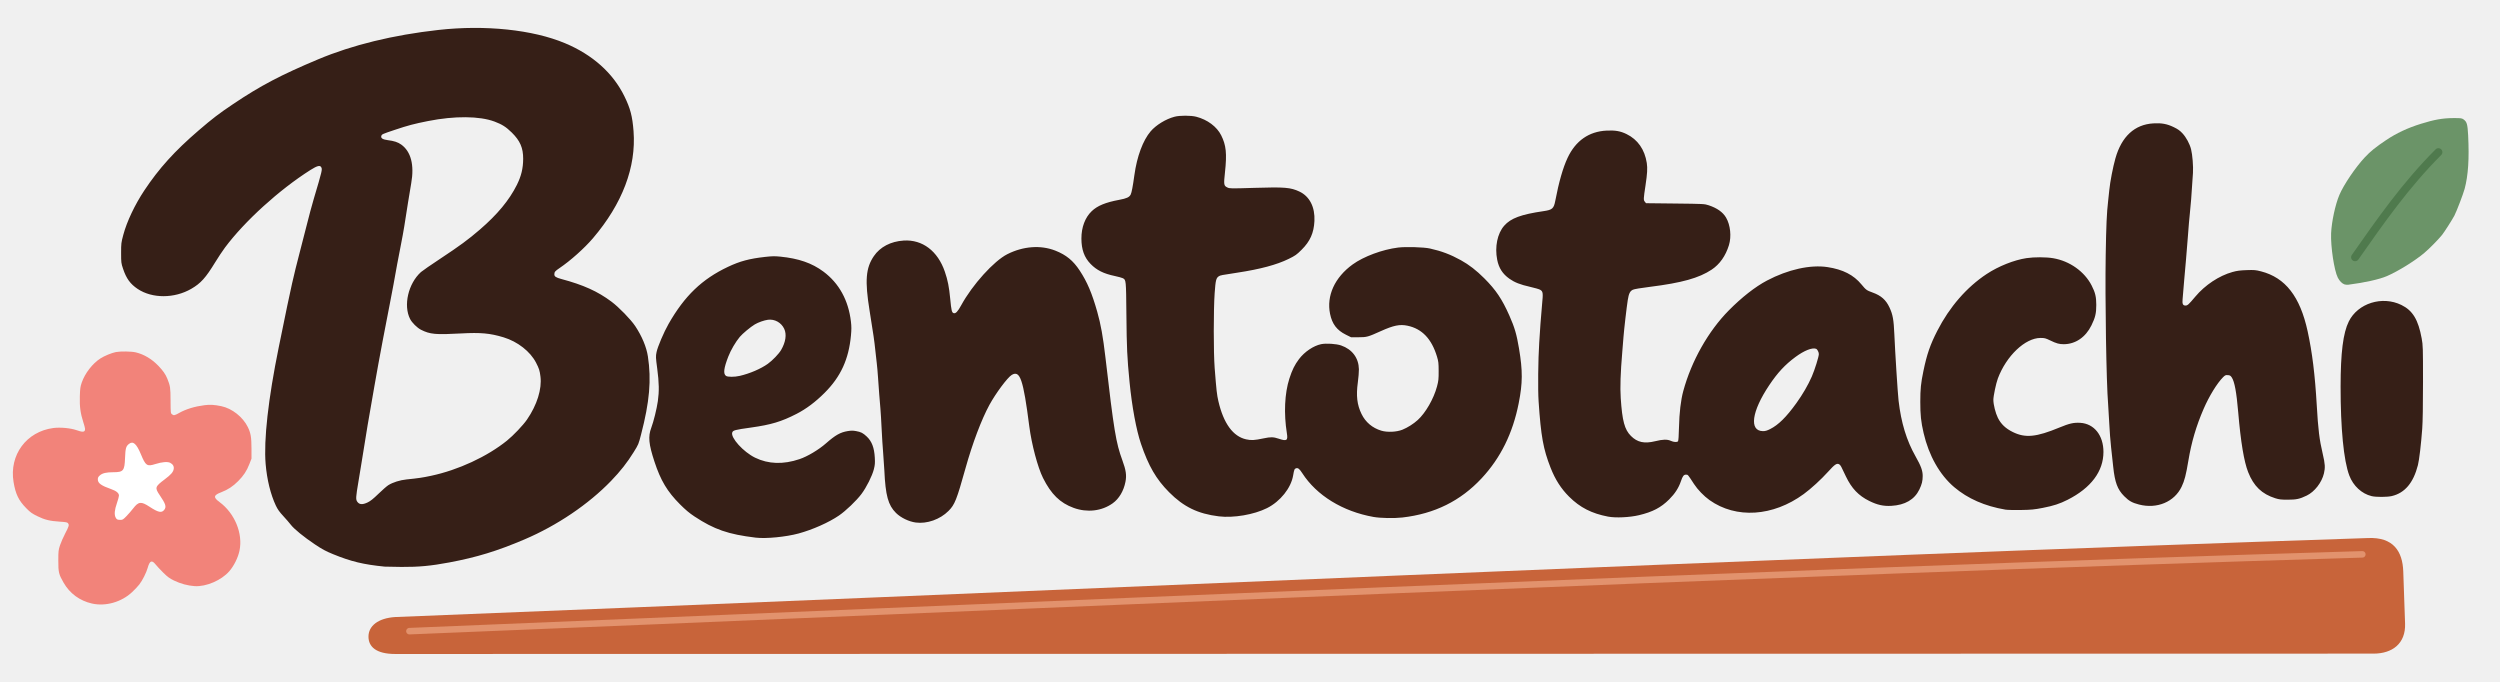
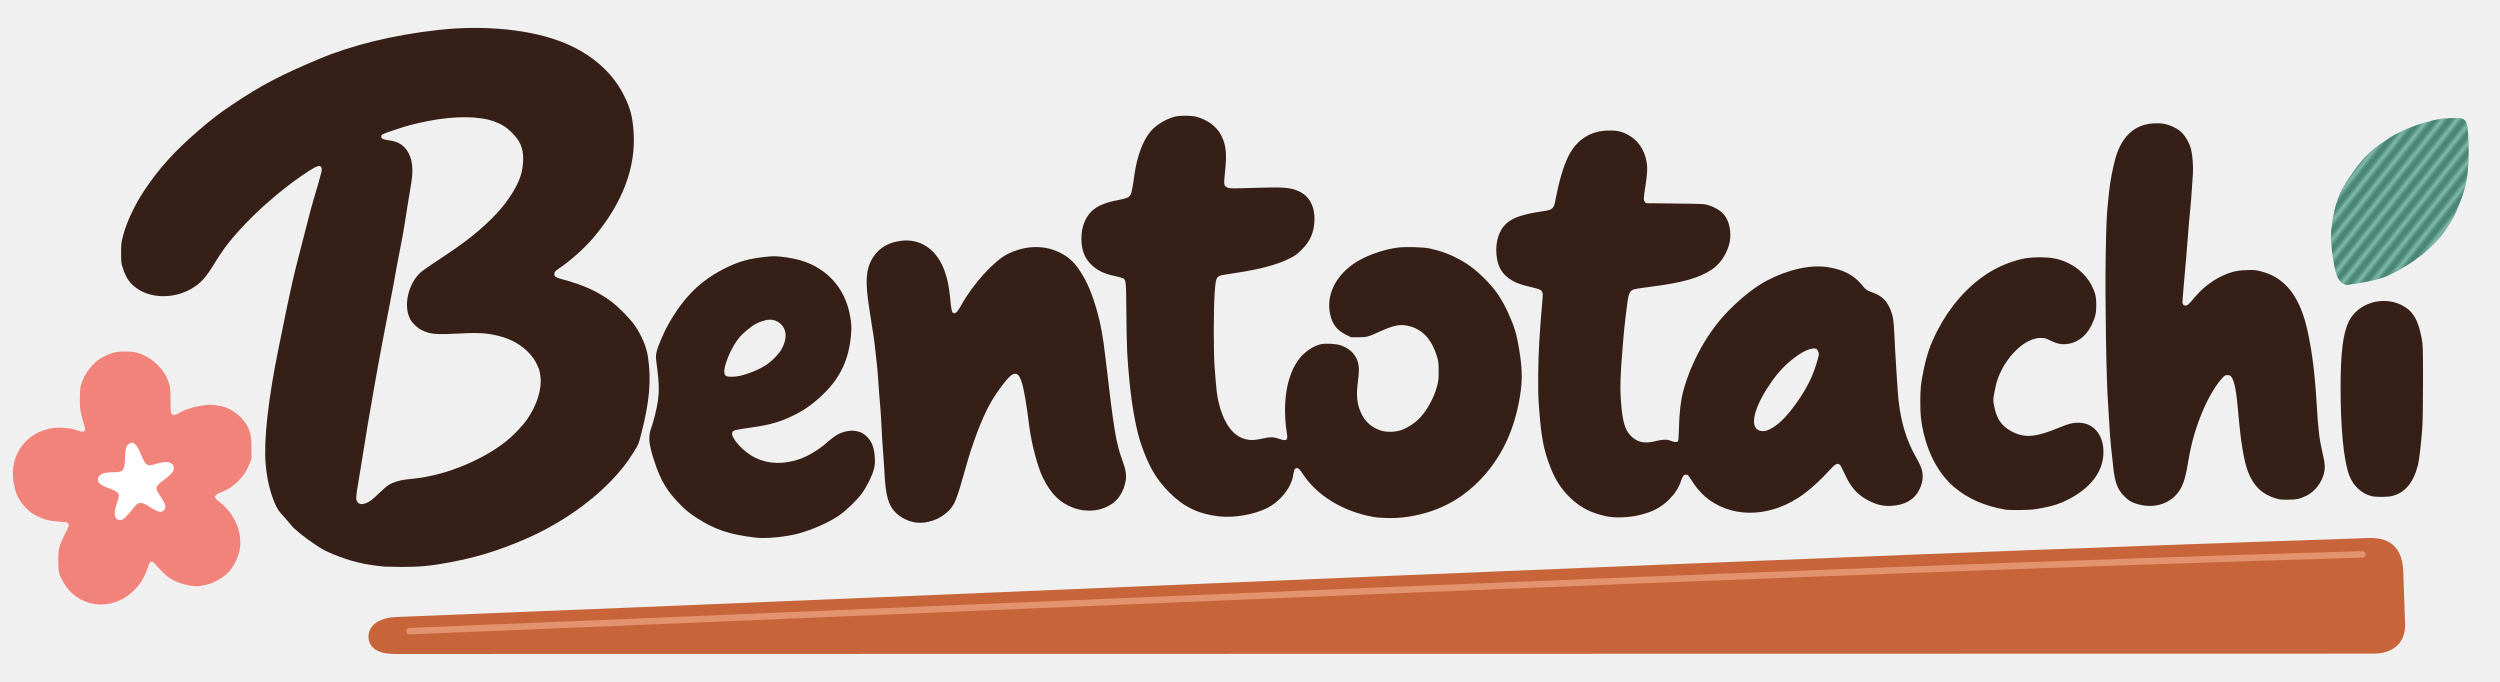
<svg xmlns="http://www.w3.org/2000/svg" viewBox="0 108 4140 1128" role="img" aria-label="Bentotachi">
  <g transform="scale(6)">
    <path d="M 109.1,188.3 C 279,181.6 496,171.7 653.6,166.5 C 660.6,166.2 663.1,170.2 663.3,175.7 L 663.8,190.1 C 664,195.7 660.2,198.4 655.1,198.4 L 109.1,198.5 C 103.8,198.5 101.7,196.5 101.7,193.7 C 101.7,190.8 104.3,188.6 109.1,188.3 Z" fill="#c8643a" />
    <path d="M 113,192.2 C 276,185.6 491,175.8 652,171" fill="none" stroke="#e69a76" stroke-width="1.8" stroke-linecap="round" opacity="0.85" />
  </g>
  <path d="m 637,1046.331 c -35.314,-3.523 -55.598,-8.421 -85.462,-20.634 -12.058,-4.931 -17.881,-8.069 -30,-16.169 -18.263,-12.206 -34.647,-25.566 -40.038,-32.648 -2.2,-2.89 -7.78,-9.333 -12.4,-14.317 -6.302,-6.799 -9.368,-11.111 -12.277,-17.267 -8.665,-18.337 -14.739,-43.053 -16.913,-68.824 -3.353,-39.742 4.288,-107.968 21.611,-192.972 13.461,-66.051 16.929,-82.661 22.12,-105.941 3.059,-13.718 8.465,-35.768 12.013,-49 3.548,-13.232 9.109,-34.859 12.358,-48.059 3.249,-13.2 8.446,-32.55 11.55,-43 14.103,-47.49 14.414,-48.807 12.403,-52.566 -1.986,-3.71 -6.773,-2.47 -18.042,4.671 -51.51,32.644 -108.938,84.811 -141.437,128.478 -3.964,5.326 -11.158,16.148 -15.989,24.05 -15.939,26.074 -24.014,35.044 -39.739,44.147 -27.968,16.189 -64.672,16.278 -88.738,0.216 -12.276,-8.193 -18.82,-17.225 -24.264,-33.488 -3.061,-9.145 -3.183,-10.138 -3.195,-26.008 -0.011,-15.829 0.136,-17.052 3.619,-30.075 5.894,-22.038 19.106,-49.938 34.876,-73.648 24.334,-36.588 50.326,-65.291 89.978,-99.366 22.956,-19.727 33.225,-27.574 57.029,-43.577 C 431.139,250.03 465.212,232.102 527,206.18 c 56.626,-23.757 123.997,-40.206 199,-48.586 77.515,-8.661 156.247,-0.428 209.577,21.915 45.807,19.191 79.547,49.344 98.457,87.991 9.873,20.177 13.238,33.043 15.123,57.825 4.521,59.435 -18.518,120.097 -67.343,177.316 -13.983,16.387 -37.275,37.185 -55.158,49.253 C 919.157,556.955 918,558.363 918,562.427 c 0,3.434 2.736,5.238 11.509,7.587 36.633,9.808 60.225,20.457 82.993,37.46 12.345,9.22 32.09,29.509 39.387,40.473 11.14,16.738 18.632,34.638 21.014,50.208 5.961,38.963 2.784,75.382 -11.284,129.346 -4.279,16.414 -4.2,16.226 -12.198,29.174 -10.575,17.12 -21.994,31.657 -37.413,47.627 -37.527,38.869 -89.4,73.927 -143.508,96.988 -44.912,19.142 -78.974,29.573 -124.5,38.128 -30.3,5.694 -50.661,7.607 -79,7.422 -13.475,-0.088 -26.075,-0.317 -28,-0.509 z M 608.757,940.039 c 4.638,-2.194 9.295,-5.903 18,-14.335 6.459,-6.256 13.753,-12.641 16.209,-14.188 7.546,-4.753 19.235,-8.443 30.343,-9.579 19.969,-2.042 26.376,-2.994 40.671,-6.042 44.962,-9.587 92.793,-31.768 125.608,-58.249 10.557,-8.52 26.6,-25.379 33.044,-34.727 16.689,-24.21 24.988,-50.743 22.361,-71.487 -1.256,-9.918 -2.236,-12.985 -7.268,-22.761 -9.576,-18.604 -30.527,-34.991 -53.75,-42.042 -22.412,-6.805 -37.997,-8.233 -70.407,-6.451 -42.259,2.323 -51.387,1.487 -66.368,-6.076 -6.4,-3.231 -14.906,-11.642 -18.095,-17.894 -11.459,-22.462 -3.058,-58.659 18.037,-77.717 2.163,-1.954 16.403,-11.793 31.645,-21.864 32.532,-21.496 46.708,-31.918 65.809,-48.383 29.056,-25.046 48.625,-48.655 61.263,-73.91 7.339,-14.667 10.451,-27.49 10.514,-43.333 0.072,-18.059 -5.087,-29.953 -18.869,-43.5 -9.379,-9.219 -16.087,-13.494 -28.467,-18.145 -24.774,-9.306 -66.103,-9.646 -110.132,-0.907 -23.144,4.594 -33.435,7.319 -55.134,14.601 -20.959,7.034 -21.411,7.238 -22.309,10.067 -1.158,3.65 2.306,5.916 10.64,6.962 10.554,1.324 16.731,3.343 22.27,7.281 16.193,11.512 21.993,33.922 16.602,64.141 -1.908,10.694 -8.287,50.288 -11.52,71.5 -0.88,5.775 -3.56,20.4 -5.956,32.5 -4.24,21.414 -7.112,36.819 -12.024,64.5 -1.318,7.425 -4.023,21.6 -6.012,31.5 -1.989,9.9 -4.688,23.85 -5.997,31 -1.309,7.15 -3.953,20.875 -5.874,30.5 -1.921,9.625 -5.108,26.725 -7.081,38 -1.974,11.275 -4.902,27.7 -6.509,36.5 -5.992,32.829 -16.742,96.848 -21.41,127.5 -0.796,5.225 -3.086,19.175 -5.09,31 -4.205,24.813 -4.468,28.875 -2.1,32.489 3.429,5.234 8.593,5.695 17.356,1.549 z M 1251.5,998.338 c -45.631,-5.505 -68.84,-13.535 -101.5,-35.117 -8.451,-5.585 -14.822,-10.93 -24.03,-20.16 -20.922,-20.973 -31.934,-39.382 -42.14,-70.445 -9.589,-29.184 -10.785,-41.734 -5.352,-56.137 3.849,-10.203 9.071,-31.331 10.915,-44.16 2.32,-16.139 2.045,-30.752 -1.009,-53.703 -2.52,-18.939 -2.574,-20.248 -1.139,-27.5 1.714,-8.657 12.127,-33.094 19.921,-46.749 26.554,-46.519 55.422,-74.217 98.564,-94.566 19.66,-9.274 35.296,-13.462 61.022,-16.345 11.67,-1.308 16.256,-1.397 25.317,-0.491 30.549,3.054 52.447,10.64 71.459,24.755 25.953,19.268 41.52,47.577 45.636,82.989 0.933,8.031 0.935,13.169 0,23.063 -3.693,39.294 -16.967,68.132 -43.62,94.772 -15.185,15.177 -30.366,26.556 -46.467,34.832 -24.978,12.838 -42.169,17.998 -75.429,22.642 -26.64,3.72 -29.782,4.544 -31.042,8.141 -3.022,8.631 18.408,32.277 37.848,41.76 21.947,10.707 46.568,11.515 73.543,2.413 13.263,-4.475 31.761,-15.524 44,-26.283 15.365,-13.506 23.671,-18.182 35.825,-20.168 5.709,-0.933 8.776,-0.93 13.902,0.015 8.171,1.506 11.267,3.085 17.53,8.943 8.491,7.942 12.504,18.447 13.431,35.163 0.484,8.728 0.224,11.934 -1.544,19 -2.752,11.002 -12.283,30.023 -20.589,41.088 -8.291,11.045 -25.797,27.806 -37.157,35.575 -16.882,11.545 -43.644,23.455 -66.898,29.772 -21.076,5.726 -54.125,8.939 -71,6.903 z M 1225,730.461 c 16.781,-3.898 34.809,-11.638 46.5,-19.964 7.612,-5.421 18.314,-16.55 22,-22.877 7.64,-13.114 9.498,-25.796 5.147,-35.12 -4.823,-10.336 -15.87,-16.471 -26.951,-14.968 -6.396,0.868 -15.981,4.262 -21.816,7.726 -6.854,4.069 -20.259,15.222 -24.768,20.609 -6.897,8.237 -14.825,21.787 -18.998,32.468 -7.571,19.378 -8.694,28.746 -3.852,32.137 2.856,2 14.102,1.995 22.738,-0.011 z m 291.5,242.842 c -11.45,-1.519 -24.835,-8.005 -32.778,-15.885 C 1470.755,944.553 1466.38,928.545 1464.478,887 c -0.34,-7.425 -1.246,-20.7 -2.013,-29.5 -0.767,-8.8 -1.877,-26.35 -2.466,-39 -0.589,-12.65 -1.493,-27.725 -2.01,-33.5 -1.263,-14.114 -2.727,-33.222 -3.986,-52 -0.571,-8.525 -1.477,-18.875 -2.013,-23 -0.536,-4.125 -1.664,-14.154 -2.506,-22.287 -1.621,-15.648 -2.943,-24.772 -9.525,-65.713 -7.914,-49.23 -6.26,-70.14 7.102,-89.791 10.392,-15.283 28.022,-24.499 49.438,-25.843 31.055,-1.949 56.419,17.25 68.184,51.611 4.836,14.125 7.024,25.193 8.897,45.023 1.813,19.182 2.635,22.617 5.646,23.572 3.339,1.06 6.814,-2.569 12.581,-13.135 18.491,-33.884 54.057,-73.264 76.317,-84.501 26.378,-13.316 55.287,-15.452 79.578,-5.881 17.89,7.049 29.459,16.516 40.261,32.944 12.477,18.976 20.288,37.325 29.066,68.276 5.865,20.682 9.599,41.438 13.489,74.974 14.123,121.765 17.461,142.045 28.175,171.16 5.966,16.214 7.183,24.742 5.063,35.503 -2.999,15.222 -10.632,28.043 -21.174,35.566 -18.155,12.955 -42.209,15.747 -64.761,7.516 -22.384,-8.169 -37.164,-22.628 -50.593,-49.494 -8.742,-17.489 -18.907,-55.731 -22.727,-85.5 -10.015,-78.053 -15.317,-93.507 -29.181,-85.053 -6.934,4.228 -26.412,30.407 -36.794,49.454 -13.185,24.189 -28.137,63.798 -39.672,105.1 -14.598,52.267 -17.786,60.273 -28.113,70.6 -14.069,14.069 -35.566,21.68 -54.24,19.203 z m 758,-9.246 c -50.967,-9.073 -94.156,-35.601 -117.889,-72.409 -4.516,-7.003 -6.954,-9.029 -9.96,-8.274 -2.983,0.749 -3.554,2.058 -5.202,11.922 -3.48,20.834 -21.262,43.086 -43.259,54.133 -21.525,10.81 -55.481,16.617 -79.796,13.647 -34.687,-4.238 -58.192,-15.651 -82.394,-40.009 -21.325,-21.463 -34.041,-43.345 -46.526,-80.065 -7.806,-22.959 -14.999,-61.845 -18.958,-102.5 -3.997,-41.041 -4.671,-55.532 -5.207,-111.987 -0.545,-57.434 -0.505,-57.037 -6.075,-59.867 -1.503,-0.764 -7.458,-2.385 -13.233,-3.602 -18.473,-3.893 -29.857,-9.579 -39.996,-19.978 -10.429,-10.696 -15.158,-23.791 -15.192,-42.065 -0.034,-18.602 6.082,-34.826 17.085,-45.322 9.421,-8.986 22.839,-14.521 45.391,-18.724 12.487,-2.327 16.806,-4.305 19.103,-8.746 1.583,-3.061 3.566,-13.45 6.148,-32.208 4.25,-30.88 14.161,-57.57 26.925,-72.511 8.954,-10.481 25.054,-20.326 39.535,-24.175 8.656,-2.301 27.082,-2.297 36,0.008 18.485,4.777 34.054,16.377 41.286,30.762 8.22,16.349 9.647,30.265 6.277,61.183 -2.238,20.528 -1.964,22.298 3.895,25.161 3.836,1.875 5.111,1.893 44.995,0.667 49.977,-1.536 59.698,-0.742 74.269,6.07 16.978,7.937 26.104,25.782 24.974,48.833 -0.972,19.806 -7.144,33.626 -21.276,47.64 -8.328,8.258 -10.409,9.725 -21.569,15.201 -19.495,9.567 -47.042,16.953 -84.351,22.617 -27.204,4.13 -28.651,4.41 -31.115,6.025 -4.502,2.95 -5.383,6.5 -6.901,27.789 -1.972,27.656 -1.965,98.891 0.011,124.228 2.935,37.634 3.669,44.166 6.181,55 8.496,36.643 24.216,58.225 45.927,63.055 8.412,1.872 13.754,1.573 28.832,-1.61 11.976,-2.528 16.255,-2.434 25.159,0.555 13.336,4.477 15.427,3.098 13.492,-8.9 -5.268,-32.668 -3.749,-66.25 4.099,-90.6 4.65,-14.426 8.749,-22.734 15.937,-32.298 9.062,-12.059 23.935,-22.114 36.615,-24.755 8.34,-1.736 25.145,-0.665 33.151,2.113 18.369,6.375 29.114,20.766 29.445,39.44 0.078,4.4 -0.7,14.075 -1.728,21.5 -3.091,22.314 -1.341,37.338 6.136,52.663 6.552,13.431 17.925,23.036 32.548,27.488 10.008,3.048 25.465,2.344 35.211,-1.604 8.455,-3.424 18.157,-9.564 25.235,-15.969 13.048,-11.807 26.585,-35.363 31.939,-55.579 2.468,-9.317 2.776,-12.19 2.734,-25.5 -0.042,-13.372 -0.342,-15.977 -2.767,-24 -8.88,-29.375 -24.784,-46.053 -48.735,-51.105 -12.793,-2.698 -23.105,-0.607 -44.406,9.007 -21.23,9.581 -23.1,10.091 -37.075,10.095 l -12.075,0.003 -8.5,-4.212 c -15.029,-7.447 -22.817,-17.675 -26.268,-34.496 -6.161,-30.035 7.706,-60.383 37.419,-81.889 18.243,-13.204 49.394,-24.767 75.324,-27.959 12.68,-1.561 42.448,-0.681 52.535,1.554 19.236,4.261 34.339,9.969 51.427,19.436 13.544,7.503 25.57,16.819 38.75,30.015 19.198,19.224 29.328,34.281 41.47,61.644 8.693,19.59 12.044,31.013 15.96,54.408 6.231,37.22 6.12,57.255 -0.498,90.771 -9.828,49.766 -29.901,90.412 -61.349,124.229 -34.893,37.522 -78.012,58.868 -131.225,64.965 -13.706,1.57 -36.388,1.14 -47.895,-0.908 z m 388.5,-0.537 c -27.18,-5.174 -46.54,-15.072 -64.556,-33.005 -13.327,-13.266 -23.032,-28.443 -30.702,-48.015 -12.153,-31.01 -15.922,-51.927 -19.823,-109.992 -1.305,-19.43 -0.782,-69.135 1.016,-96.508 0.56,-8.525 1.484,-22.7 2.054,-31.5 0.57,-8.8 1.788,-23.551 2.706,-32.78 1.86,-18.685 1.532,-21.1 -3.247,-23.891 -1.673,-0.977 -9.199,-3.16 -16.725,-4.851 -16.305,-3.664 -25.697,-7.357 -34.265,-13.471 -11.189,-7.984 -17.388,-17.626 -20.089,-31.243 -4.258,-21.471 0.293,-43.647 11.594,-56.485 10.948,-12.438 27.925,-18.717 65.305,-24.153 14.419,-2.097 16.834,-4.256 19.312,-17.264 5.87,-30.816 12.692,-54.613 20.324,-70.901 13.302,-28.385 35.321,-43.769 64.676,-45.189 14.261,-0.69 22.748,0.786 32.919,5.723 18.557,9.009 30.167,25.598 33.596,48.005 1.314,8.586 0.789,17.703 -2.13,37 -3.418,22.593 -3.485,24.143 -1.171,27 l 2.025,2.5 48.34,0.544 c 47.143,0.53 48.513,0.601 55.34,2.864 14.023,4.648 23.566,11.409 28.863,20.449 7.181,12.255 9.161,31.271 4.752,45.644 -5.429,17.698 -15.257,31.641 -28.527,40.47 -20.998,13.971 -49.465,21.921 -102.088,28.507 -15.751,1.971 -26.285,3.757 -28.472,4.826 -4.806,2.349 -6.706,6.213 -8.47,17.225 -1.799,11.233 -6.161,48.913 -7.059,60.972 -0.348,4.675 -1.261,15.925 -2.029,25 -2.946,34.808 -3.722,58.254 -2.527,76.306 2.504,37.833 6.349,52.08 16.904,62.635 10.625,10.625 22.208,13.118 40.29,8.673 12.735,-3.13 19.773,-3.293 25.723,-0.593 5,2.269 10.401,2.574 11.976,0.677 0.663,-0.8 1.266,-9.574 1.561,-22.75 0.547,-24.421 3.015,-45.355 7.126,-60.449 13.584,-49.876 41.441,-99.174 75.478,-133.571 21.463,-21.69 43.676,-39.063 63,-49.274 34.893,-18.436 72.054,-26.689 100.5,-22.318 25.4,3.903 43.023,12.904 56.02,28.613 7.584,9.167 8.647,9.941 18.494,13.467 14.039,5.028 22.06,12.105 27.925,24.639 5.543,11.845 7.067,20.286 8.118,44.943 1.238,29.049 5.624,97.879 6.977,109.5 4.275,36.71 13.134,65.781 28.113,92.257 9.116,16.112 11.863,23.68 11.828,32.582 -0.033,8.187 -1.395,13.718 -5.472,22.208 -8.03,16.724 -23.778,25.913 -46.519,27.145 -13.076,0.708 -23.198,-1.543 -36.485,-8.114 -17.811,-8.809 -29.183,-20.738 -38.681,-40.577 -3.292,-6.875 -6.71,-13.994 -7.596,-15.819 -0.886,-1.825 -2.45,-3.768 -3.476,-4.317 -4.048,-2.167 -7.265,-0.014 -18.37,12.291 -11.641,12.9 -28.197,28.062 -40.377,36.979 -50.96,37.309 -111.982,41.235 -156,10.038 -9.285,-6.58 -19.724,-17.396 -25.745,-26.672 -10.176,-15.678 -10.026,-15.5 -13.09,-15.5 -3.861,0 -5.639,2.256 -8.544,10.841 -3.775,11.158 -9.907,20.648 -19.526,30.218 -13.59,13.521 -27.325,20.7 -49.872,26.07 -15.598,3.714 -38.621,4.789 -51.222,2.39 z m 268.303,-144.952 c 13.79,-6.946 26.806,-19.817 43.55,-43.067 10.369,-14.398 19.332,-29.845 25.531,-44 4.724,-10.788 11.616,-32.823 11.616,-37.141 0,-3.183 -2.476,-7.944 -4.545,-8.738 -6.372,-2.445 -19.665,2.822 -34.175,13.541 -17.295,12.776 -29.525,25.925 -43.425,46.688 -29.222,43.649 -33.615,75.934 -10.355,76.106 3.753,0.028 6.696,-0.817 11.803,-3.389 z M 3321,951.949 c -34.247,-5.845 -62.432,-18.218 -84.854,-37.251 -23.995,-20.369 -42.029,-52.262 -50.658,-89.592 -4.318,-18.68 -5.49,-29.762 -5.48,-51.817 0.01,-21.165 0.982,-30.773 5.141,-50.789 5.812,-27.97 11.242,-43.688 23.078,-66.791 20.222,-39.473 48.633,-72.13 81.772,-93.995 19.499,-12.865 45.286,-23.148 65.811,-26.241 12.772,-1.925 32.515,-1.867 44.263,0.13 27.39,4.657 51.851,22.041 63.753,45.309 5.936,11.605 7.617,18.687 7.617,32.089 -7e-4,13.904 -1.648,20.839 -8.039,33.853 -9.652,19.652 -26.6,31.159 -45.864,31.142 -7.672,-0.007 -11.976,-1.209 -22.54,-6.296 -7.664,-3.69 -9.238,-4.089 -16,-4.059 -25.394,0.114 -56.452,29.633 -70.531,67.039 -3.01,7.998 -7.474,29.221 -7.456,35.446 0.024,7.914 3.588,22.133 7.492,29.885 5.224,10.374 12.84,17.597 24.706,23.432 20.758,10.207 38.784,8.461 77.289,-7.488 16.296,-6.75 23.521,-8.383 34.32,-7.758 23.077,1.336 38.522,20.719 38.49,48.304 -0.037,32.091 -20.565,59.477 -59.31,79.123 -13.065,6.625 -23.402,9.998 -41.195,13.444 -14.249,2.759 -18.828,3.2 -36.305,3.49 -11,0.183 -22.475,-0.09 -25.5,-0.607 z m 221.146,-8.465 c -11.384,-2.941 -16.58,-5.876 -24.542,-13.863 -11.029,-11.063 -15.402,-22.77 -18.118,-48.507 -0.848,-8.038 -2.445,-22.715 -3.549,-32.614 -1.104,-9.899 -2.442,-27.449 -2.975,-39 -0.533,-11.551 -1.403,-26.176 -1.933,-32.501 -2.95,-35.161 -5.186,-173.448 -3.985,-246.5 0.806,-49.014 1.752,-70.334 3.951,-89 0.518,-4.4 1.43,-12.95 2.026,-19 1.337,-13.586 6.024,-37.833 10.089,-52.203 10.28,-36.338 31.796,-56.178 62.891,-57.99 13.614,-0.794 22.644,0.867 33.592,6.175 7.093,3.439 10.323,5.739 14.693,10.459 6.099,6.588 11.85,17.268 14.127,26.237 2.293,9.031 3.829,28.376 3.123,39.316 -2.468,38.212 -3.791,55.536 -5.043,66.006 -0.789,6.6 -2.335,24.641 -3.435,40.091 -1.1,15.45 -2.453,32.1 -3.006,37 -0.553,4.9 -1.921,20.384 -3.039,34.409 -1.118,14.025 -2.308,28.24 -2.643,31.589 -0.766,7.645 0.501,10.411 4.768,10.411 3.439,0 5.292,-1.678 16.221,-14.696 16.221,-19.32 39.379,-34.671 61.643,-40.862 7.472,-2.077 12.489,-2.743 23.5,-3.118 12.651,-0.431 14.945,-0.233 23.804,2.055 40.28,10.403 64.565,41.615 77.12,99.12 7.559,34.617 12.187,72.048 15.088,122 2.411,41.522 4.36,57.4 9.985,81.345 3.855,16.41 4.226,22.465 1.967,32.052 -3.558,15.093 -15.491,30.478 -28.519,36.769 -11.672,5.636 -17.117,6.818 -31.444,6.827 -10.865,0.006 -14.227,-0.378 -20.475,-2.339 -22.337,-7.014 -35.92,-20.054 -45.07,-43.266 -6.898,-17.501 -12.279,-49.843 -16.452,-98.887 -2.874,-33.78 -6.09,-51.111 -10.777,-58.088 -1.9,-2.828 -2.999,-3.464 -6.423,-3.715 -3.623,-0.266 -4.586,0.152 -7.829,3.395 -10.004,10.004 -23.026,31.189 -32.275,52.506 -12.223,28.173 -20.172,55.154 -25.254,85.731 -3.955,23.791 -6.367,33.108 -11.179,43.172 -12.042,25.188 -40.793,37.192 -70.621,29.485 z m 385.202,-13.905 c -16.402,-3.978 -30.456,-17.001 -36.94,-34.229 -9.245,-24.562 -14.448,-77.867 -14.382,-147.351 0.053,-56.035 4.149,-88.537 13.561,-107.602 14.944,-30.272 55.373,-42.954 87.174,-27.345 18.701,9.179 27.891,24.361 33.55,55.423 2.096,11.505 2.19,14.612 2.19,72.024 0,39.401 -0.444,66.008 -1.294,77.5 -1.91,25.831 -4.988,51.828 -7.128,60.194 -7.529,29.439 -21.674,46.197 -43.297,51.295 -7.615,1.795 -26.198,1.846 -33.434,0.091 z" fill="#361f17" />
  <circle cx="216" cy="900" r="78" fill="#ffffff" />
  <path d="m 152.5,1107.503 c -20.402,-4.551 -36.98,-16.725 -47.267,-34.707 -7.935,-13.872 -8.689,-17.028 -8.669,-36.295 0.016,-15.896 0.199,-17.552 2.814,-25.5 1.538,-4.675 5.457,-13.6 8.709,-19.833 6.261,-12.001 6.72,-13.681 4.547,-16.652 -1.138,-1.556 -3.344,-1.992 -13.25,-2.617 C 82.541,970.834 74.252,968.832 62.046,962.879 53.015,958.473 50.351,956.568 43.5,949.617 30.852,936.784 25.77,926.28 22.441,906.085 c -7.346,-44.559 21.202,-83.341 65.711,-89.267 11.562,-1.539 28.66,0.055 38.881,3.626 8.117,2.836 10.983,3.14 12.768,1.356 1.793,-1.793 1.498,-4.164 -1.805,-14.473 -4.819,-15.045 -6.252,-25.664 -5.78,-42.827 0.361,-13.11 0.76,-16.008 3.165,-23 5.267,-15.312 17.873,-31.603 30.868,-39.892 6.918,-4.413 18.765,-9.282 25.853,-10.627 7.641,-1.449 25.496,-1.164 32.642,0.521 13.512,3.186 26.427,10.844 37.371,22.16 7.809,8.075 12.031,14.128 14.978,21.474 4.909,12.236 5.24,14.472 5.359,36.228 0.113,20.647 0.139,20.885 2.471,22.773 2.741,2.22 4.329,1.908 11.833,-2.326 11.186,-6.31 25.562,-10.717 41.74,-12.796 9.36,-1.203 16.208,-0.809 27.929,1.604 17.753,3.655 35.881,17.946 44.008,34.692 4.831,9.955 5.999,16.775 6.026,35.188 l 0.025,17 -3.514,9 c -4.439,11.367 -9.507,19.099 -18.429,28.111 -8.665,8.753 -17.273,14.414 -28.273,18.592 -12.732,4.836 -13.376,8.393 -2.908,16.079 25.416,18.662 39.251,52.309 33.216,80.78 -2.453,11.571 -9.148,25.03 -16.879,33.937 -12.994,14.968 -38.335,25.866 -57.296,24.642 -11.25,-0.727 -23.264,-3.965 -34.074,-9.184 -7.598,-3.668 -10.697,-5.936 -18.028,-13.194 -4.869,-4.82 -10.55,-10.901 -12.624,-13.514 -6.261,-7.884 -9.75,-6.359 -13.153,5.75 -2.231,7.938 -8.648,20.685 -13.73,27.273 -2.25,2.917 -7.659,8.659 -12.018,12.76 -17.538,16.498 -43.734,23.997 -66.271,18.969 z M 209.417,962.75 C 212.762,959.312 217.75,953.575 220.5,950 c 8.891,-11.559 13.132,-12 27.152,-2.824 14.533,9.511 19.976,10.655 24.335,5.112 3.911,-4.972 2.46,-9.679 -7.49,-24.292 -8.391,-12.323 -7.847,-14.084 8.051,-26.033 10.673,-8.022 14.285,-12.165 15.127,-17.351 0.705,-4.346 -1.317,-7.859 -5.884,-10.22 -4.247,-2.196 -13.559,-1.401 -24.609,2.101 -13.71,4.345 -15.987,2.802 -23.82,-16.135 -7.264,-17.563 -12.999,-22.578 -19.748,-17.27 -5.011,3.942 -5.924,7.215 -6.542,23.456 C 206.269,887.659 204.323,890 187.581,890 c -11.471,0 -17.973,1.527 -22.16,5.203 -2.756,2.42 -3.421,3.735 -3.421,6.764 0,6.225 5.601,10.26 22.385,16.126 8.262,2.888 12.615,6.534 12.615,10.568 0,1.572 -1.57,7.354 -3.49,12.849 -3.837,10.982 -4.502,18.67 -2.031,23.449 1.742,3.369 2.719,3.857 7.938,3.962 3.53,0.071 4.516,-0.537 10,-6.171 z" fill="#f2837a" fill-rule="evenodd" />
-   <path d="m 3882.604,579.007 c -3.999,-1.259 -8.335,-5.614 -11.222,-11.272 -5.95,-11.662 -11.965,-51.476 -11.063,-73.235 0.8,-19.306 6.941,-47.822 13.74,-63.798 7.168,-16.844 26.631,-45.601 42.008,-62.066 9.317,-9.976 18.04,-17.036 35.433,-28.678 17.107,-11.45 35.359,-20 57.44,-26.909 22.247,-6.961 36.116,-9.418 53.56,-9.491 12.932,-0.054 14.239,0.112 17.127,2.172 5.526,3.942 6.687,7.95 7.611,26.27 1.957,38.808 0.131,66.601 -5.835,88.819 -2.303,8.578 -13.205,37.032 -17,44.37 -3.157,6.105 -16.74,27.379 -20.294,31.785 -6.309,7.821 -20.986,22.707 -29.437,29.855 -15.467,13.083 -43.434,30.41 -62.028,38.429 -12.349,5.326 -36.609,10.743 -63.643,14.211 -1.925,0.247 -4.803,0.039 -6.396,-0.463 z" fill="#6b9468" fill-rule="evenodd" />
-   <path d="M 650,89 C 657,79 664,69 673,60" transform="scale(6)" fill="none" stroke="#4f7a4d" stroke-width="2.2" stroke-linecap="round" />
+   <path d="m 3882.604,579.007 c -3.999,-1.259 -8.335,-5.614 -11.222,-11.272 -5.95,-11.662 -11.965,-51.476 -11.063,-73.235 0.8,-19.306 6.941,-47.822 13.74,-63.798 7.168,-16.844 26.631,-45.601 42.008,-62.066 9.317,-9.976 18.04,-17.036 35.433,-28.678 17.107,-11.45 35.359,-20 57.44,-26.909 22.247,-6.961 36.116,-9.418 53.56,-9.491 12.932,-0.054 14.239,0.112 17.127,2.172 5.526,3.942 6.687,7.95 7.611,26.27 1.957,38.808 0.131,66.601 -5.835,88.819 -2.303,8.578 -13.205,37.032 -17,44.37 -3.157,6.105 -16.74,27.379 -20.294,31.785 -6.309,7.821 -20.986,22.707 -29.437,29.855 -15.467,13.083 -43.434,30.41 -62.028,38.429 -12.349,5.326 -36.609,10.743 -63.643,14.211 -1.925,0.247 -4.803,0.039 -6.396,-0.463 z" fill="#5a9a8a" fill-rule="evenodd" />
+   <clipPath id="leaf-shape">
+     <path d="m 3882.604,579.007 c -3.999,-1.259 -8.335,-5.614 -11.222,-11.272 -5.95,-11.662 -11.965,-51.476 -11.063,-73.235 0.8,-19.306 6.941,-47.822 13.74,-63.798 7.168,-16.844 26.631,-45.601 42.008,-62.066 9.317,-9.976 18.04,-17.036 35.433,-28.678 17.107,-11.45 35.359,-20 57.44,-26.909 22.247,-6.961 36.116,-9.418 53.56,-9.491 12.932,-0.054 14.239,0.112 17.127,2.172 5.526,3.942 6.687,7.95 7.611,26.27 1.957,38.808 0.131,66.601 -5.835,88.819 -2.303,8.578 -13.205,37.032 -17,44.37 -3.157,6.105 -16.74,27.379 -20.294,31.785 -6.309,7.821 -20.986,22.707 -29.437,29.855 -15.467,13.083 -43.434,30.41 -62.028,38.429 -12.349,5.326 -36.609,10.743 -63.643,14.211 -1.925,0.247 -4.803,0.039 -6.396,-0.463 z" fill-rule="evenodd" />
+   </clipPath>
+   <g clip-path="url(#leaf-shape)">
+     <g transform="scale(6)">
+       <path d="M 630.81,87.57 L 668.11,40.54 M 633.32,89.56 L 670.62,42.53 M 635.83,91.55 L 673.12,44.52 M 638.34,93.54 L 675.63,46.51 M 640.84,95.52 L 678.14,48.50 M 643.35,97.51 L 680.65,50.49 M 645.86,99.50 L 683.16,52.48 M 648.37,101.49 L 685.66,54.46 M 650.88,103.48 L 688.17,56.45 M 653.38,105.47 L 690.68,58.44 M 655.89,107.46 L 693.19,60.43" fill="none" stroke="#3f7668" stroke-width="1.2" opacity="0.6" />
+       <path d="M 632.06,88.56 L 669.36,41.54 M 634.57,90.55 L 671.87,43.52 M 637.08,92.54 L 674.38,45.51 M 639.59,94.53 L 676.89,47.50 M 642.10,96.52 L 679.39,49.49 M 644.61,98.51 L 681.90,51.48 M 647.11,100.50 L 684.41,53.47 M 649.62,102.49 L 686.92,55.46 M 652.13,104.48 L 689.43,57.45 M 654.64,106.46 L 691.94,59.44" fill="none" stroke="#96c6b8" stroke-width="0.9" opacity="0.55" />
+     </g>
+   </g>
</svg>
